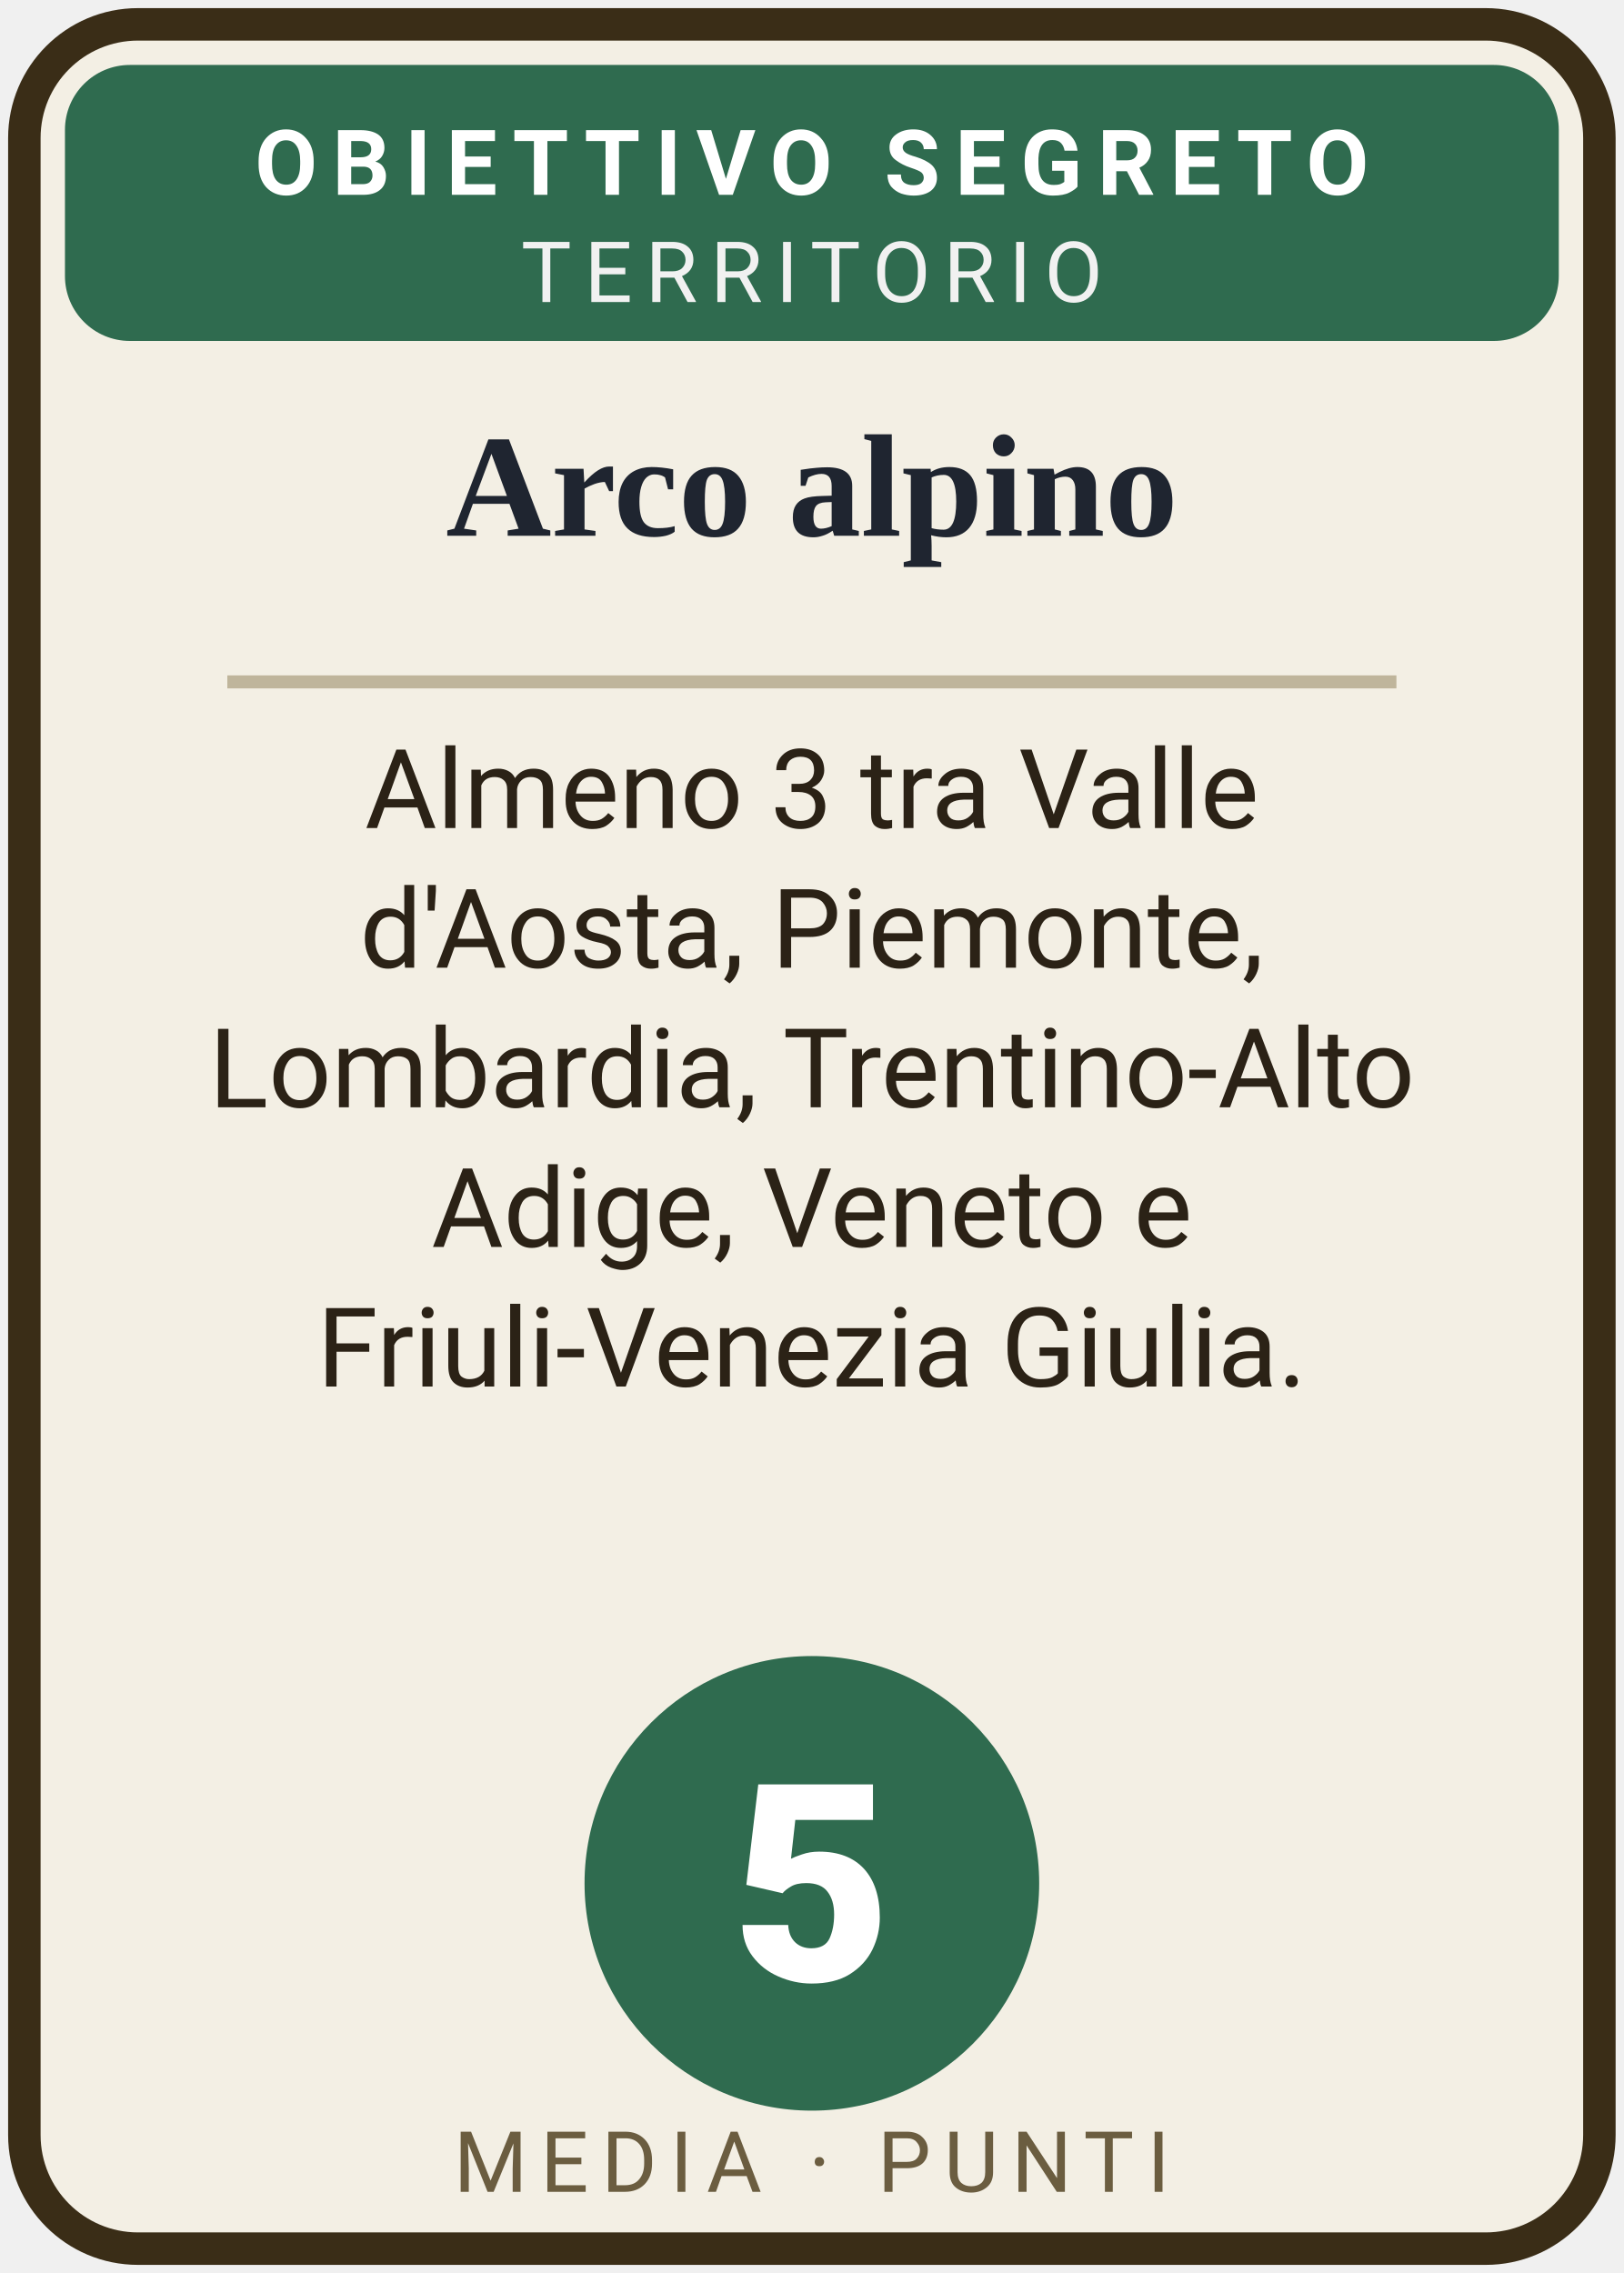
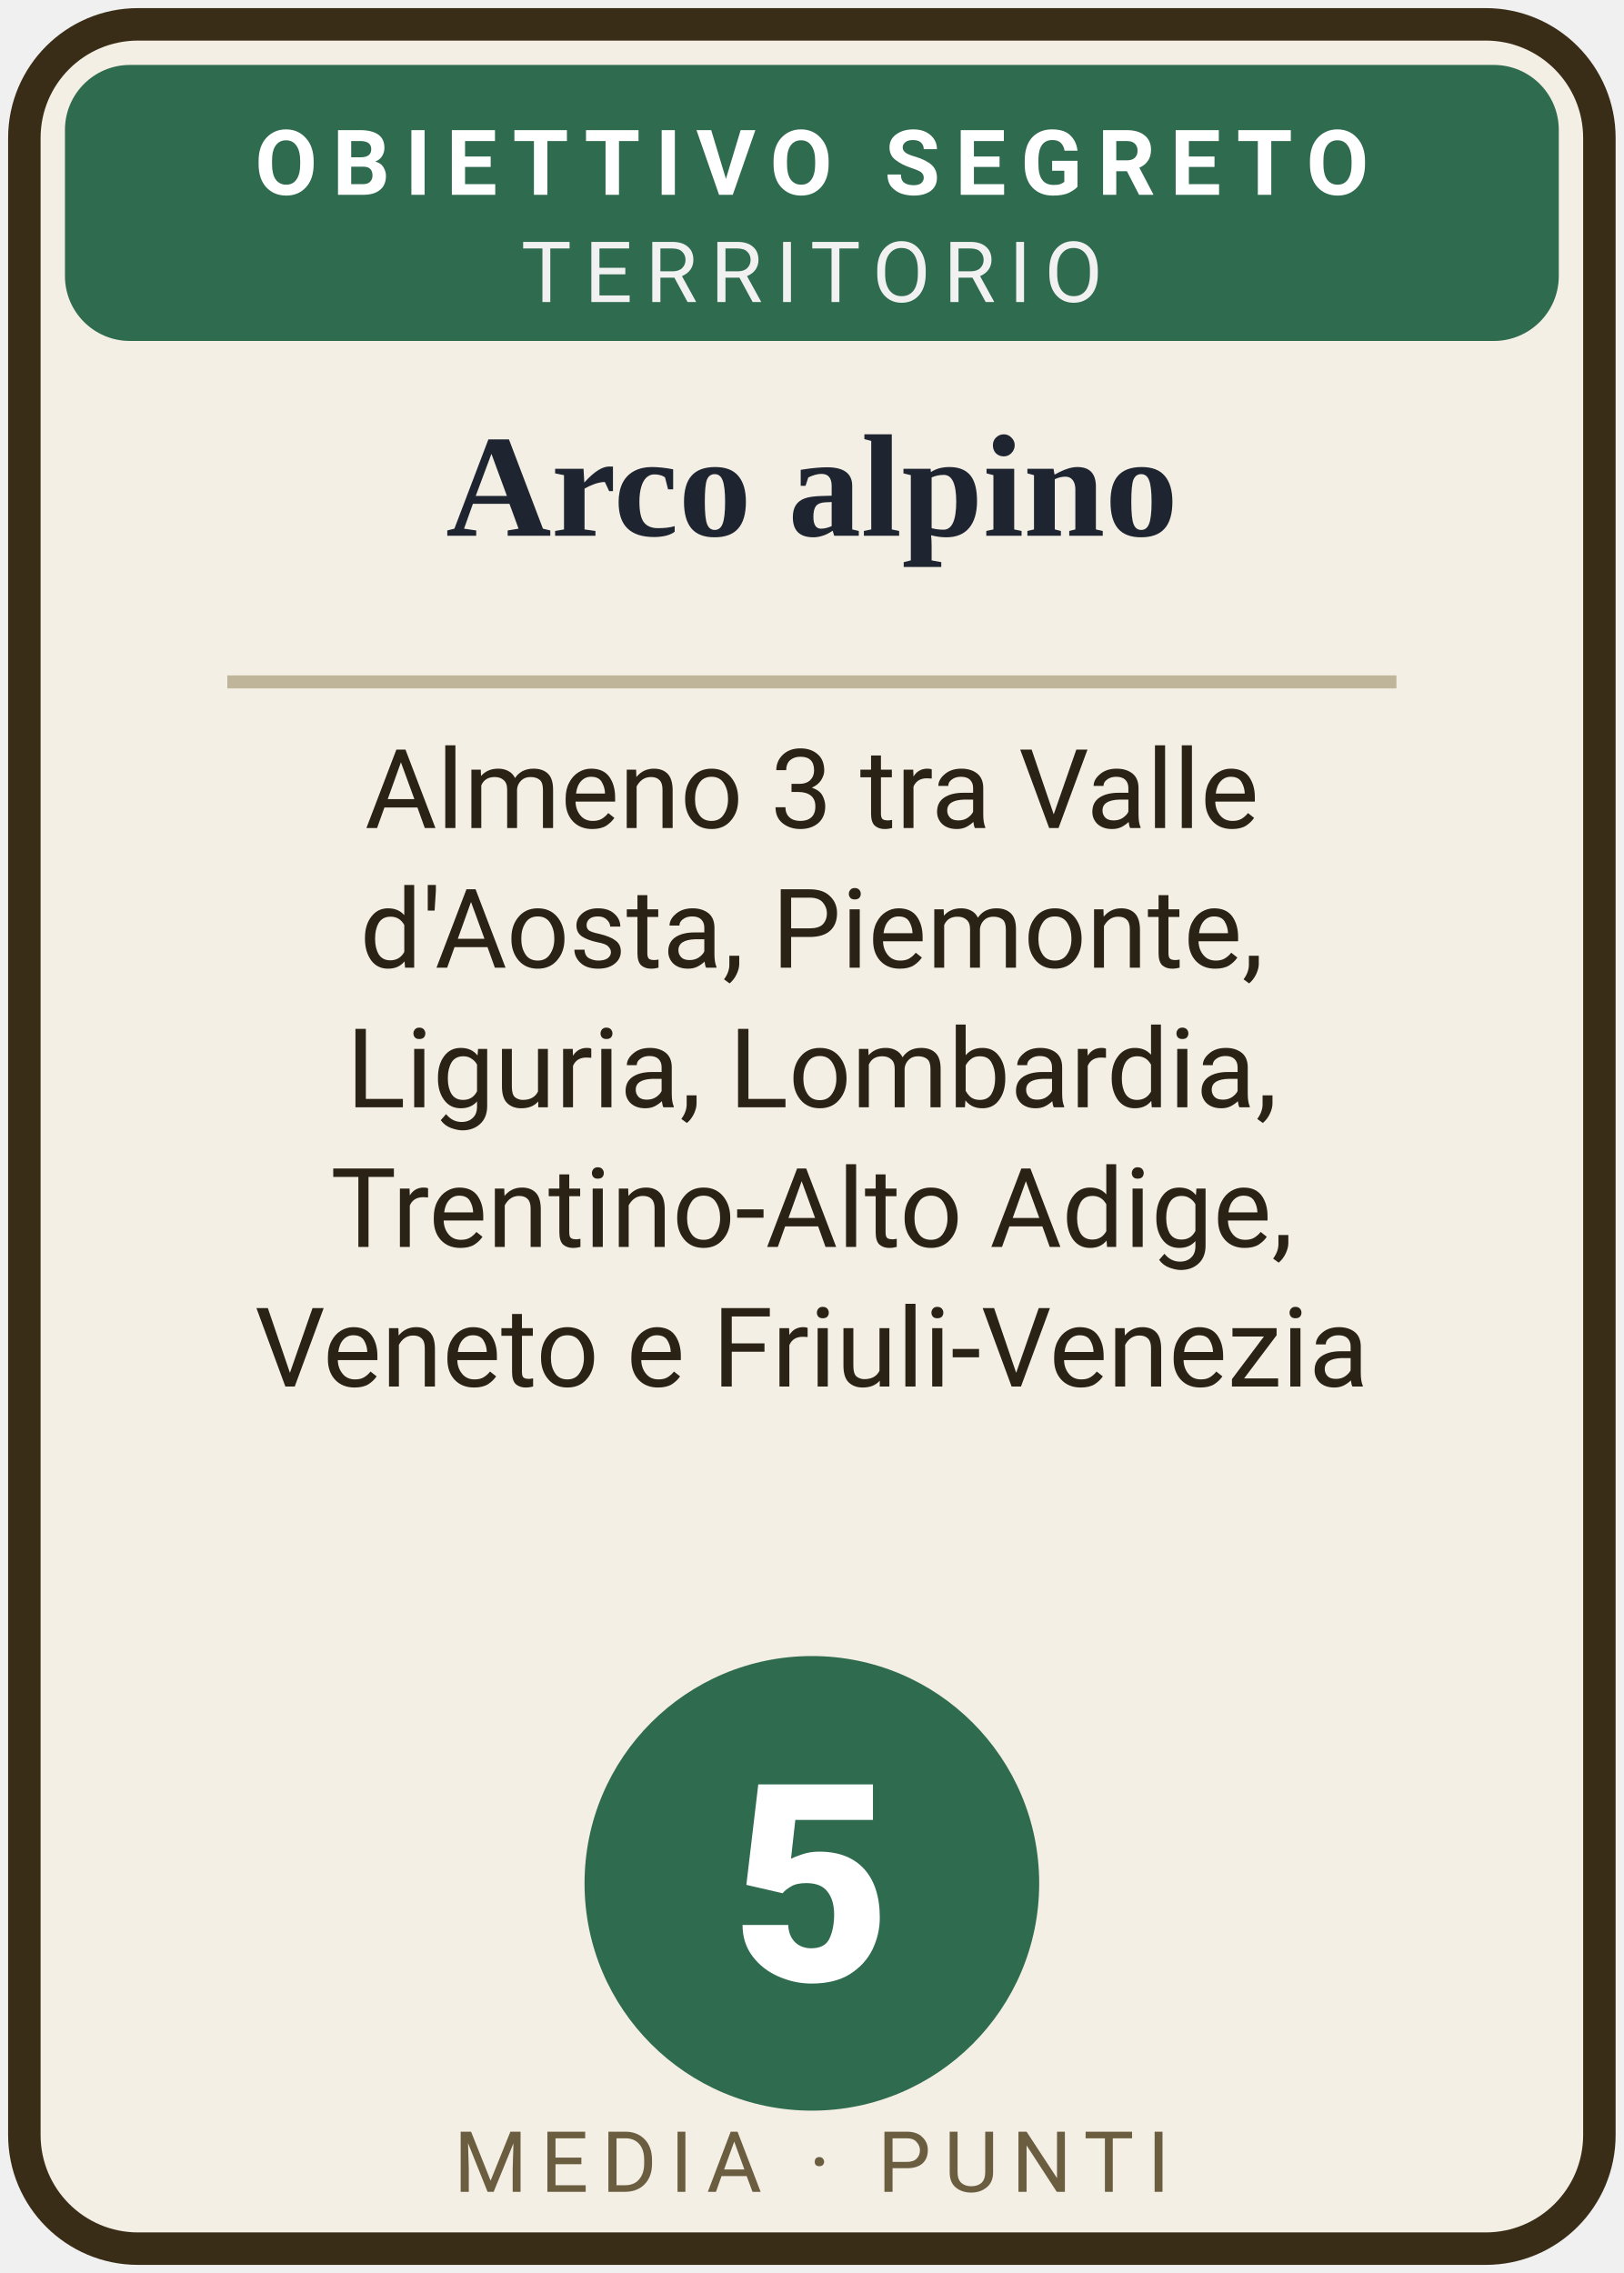
<svg xmlns="http://www.w3.org/2000/svg" width="100" height="140" class="spr card obj " viewBox="0 0 100 140" role="img">
  <rect x="1.5" y="1.5" width="97" height="137" rx="7" fill="#f3efe4" stroke="#3a2d17" stroke-width="2" />
  <rect x="4" y="4" width="92" height="17" rx="4" fill="#2f6b4f" />
  <text x="50" y="12" text-anchor="middle" font-size="5.6" letter-spacing=".9" font-weight="700" fill="#fff" font-family="system-ui, -apple-system, 'Segoe UI', Roboto, sans-serif">OBIETTIVO SEGRETO</text>
  <text x="50" y="18.6" text-anchor="middle" font-size="5.2" letter-spacing=".8" fill="#f1f1f1" font-family="system-ui, -apple-system, 'Segoe UI', Roboto, sans-serif">TERRITORIO</text>
  <text x="50" y="33" text-anchor="middle" font-size="9" font-weight="700" fill="#1f2530" font-family="Georgia, 'Times New Roman', serif">Arco alpino</text>
  <line x1="14" y1="42.0" x2="86" y2="42.0" stroke="#bfb59b" stroke-width=".8" />
  <text x="50" y="51" text-anchor="middle" font-size="6.8" fill="#2b2216" font-family="system-ui, -apple-system, 'Segoe UI', Roboto, sans-serif">Almeno 3 tra Valle</text>
  <text x="50" y="59.6" text-anchor="middle" font-size="6.8" fill="#2b2216" font-family="system-ui, -apple-system, 'Segoe UI', Roboto, sans-serif">d'Aosta, Piemonte,</text>
-   <text x="50" y="68.2" text-anchor="middle" font-size="6.8" fill="#2b2216" font-family="system-ui, -apple-system, 'Segoe UI', Roboto, sans-serif">Lombardia, Trentino-Alto</text>
-   <text x="50" y="76.8" text-anchor="middle" font-size="6.8" fill="#2b2216" font-family="system-ui, -apple-system, 'Segoe UI', Roboto, sans-serif">Adige, Veneto e</text>
-   <text x="50" y="85.4" text-anchor="middle" font-size="6.8" fill="#2b2216" font-family="system-ui, -apple-system, 'Segoe UI', Roboto, sans-serif">Friuli-Venezia Giulia.</text>
+   <text x="50" y="68.2" text-anchor="middle" font-size="6.8" fill="#2b2216" font-family="system-ui, -apple-system, 'Segoe UI', Roboto, sans-serif">Liguria, Lombardia,</text>
+   <text x="50" y="76.8" text-anchor="middle" font-size="6.8" fill="#2b2216" font-family="system-ui, -apple-system, 'Segoe UI', Roboto, sans-serif">Trentino-Alto Adige,</text>
+   <text x="50" y="85.4" text-anchor="middle" font-size="6.8" fill="#2b2216" font-family="system-ui, -apple-system, 'Segoe UI', Roboto, sans-serif">Veneto e Friuli-Venezia</text>
  <circle cx="50" cy="116" r="14" fill="#2f6b4f" />
  <text x="50" y="122" text-anchor="middle" font-size="17" font-weight="800" fill="#fff" font-family="system-ui, -apple-system, 'Segoe UI', Roboto, sans-serif">5</text>
  <text x="50" y="135" text-anchor="middle" font-size="5.2" letter-spacing=".8" fill="#6b5d40" font-family="system-ui, -apple-system, 'Segoe UI', Roboto, sans-serif">MEDIA · PUNTI</text>
</svg>
